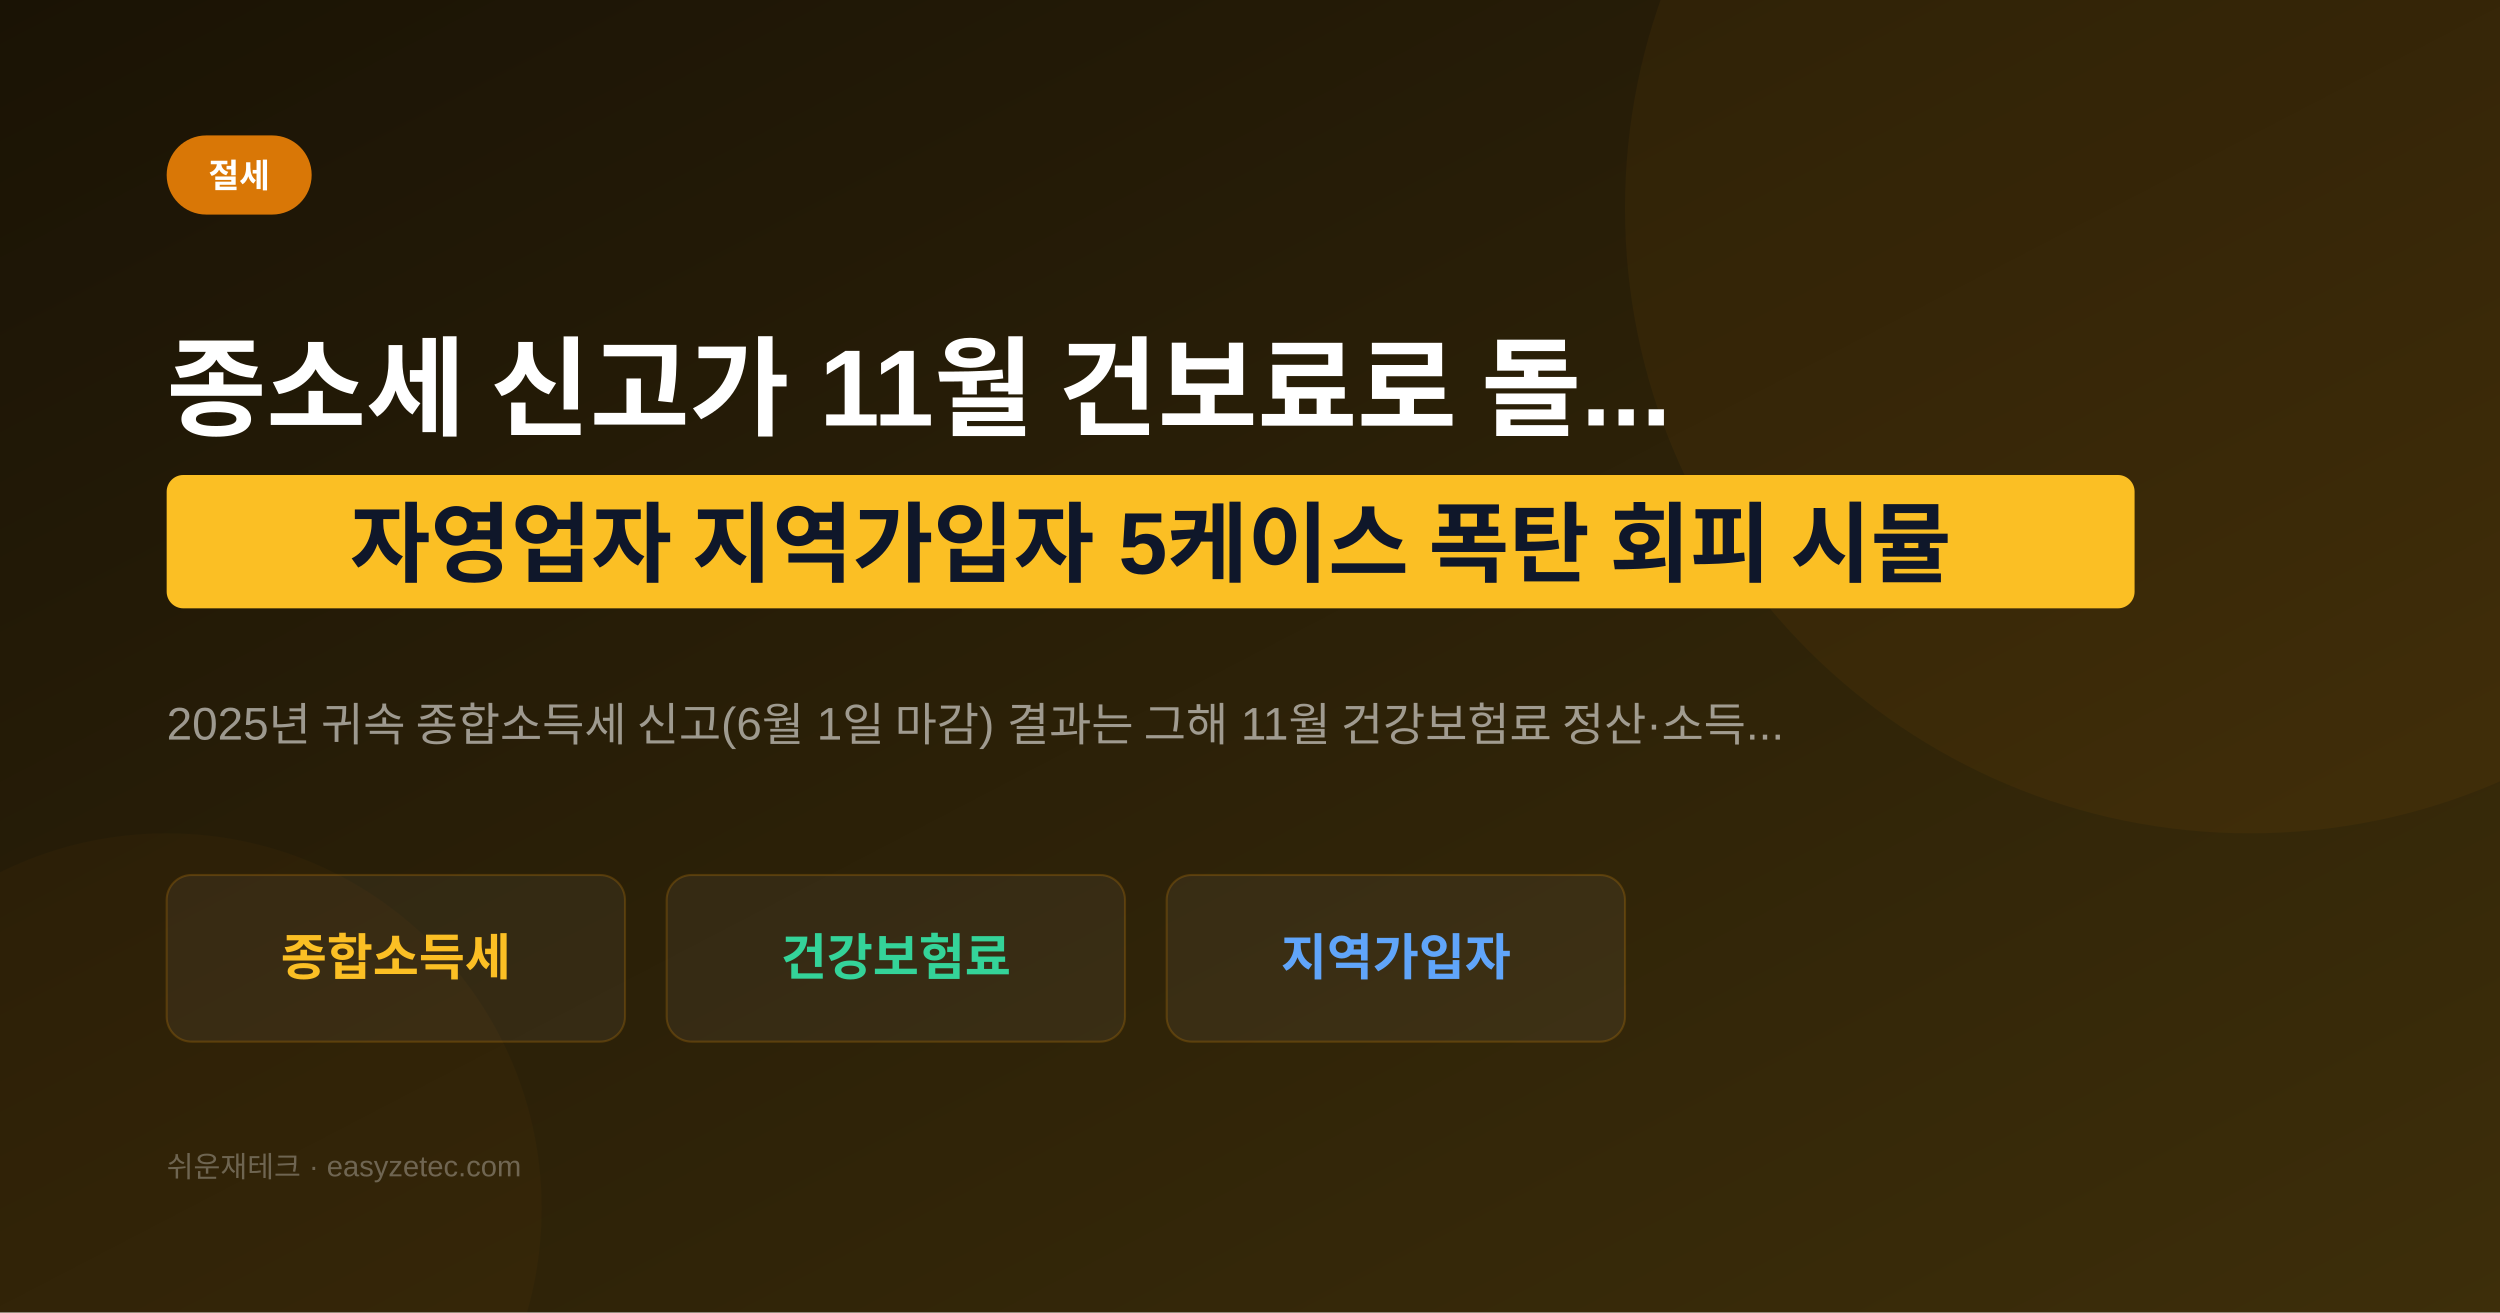
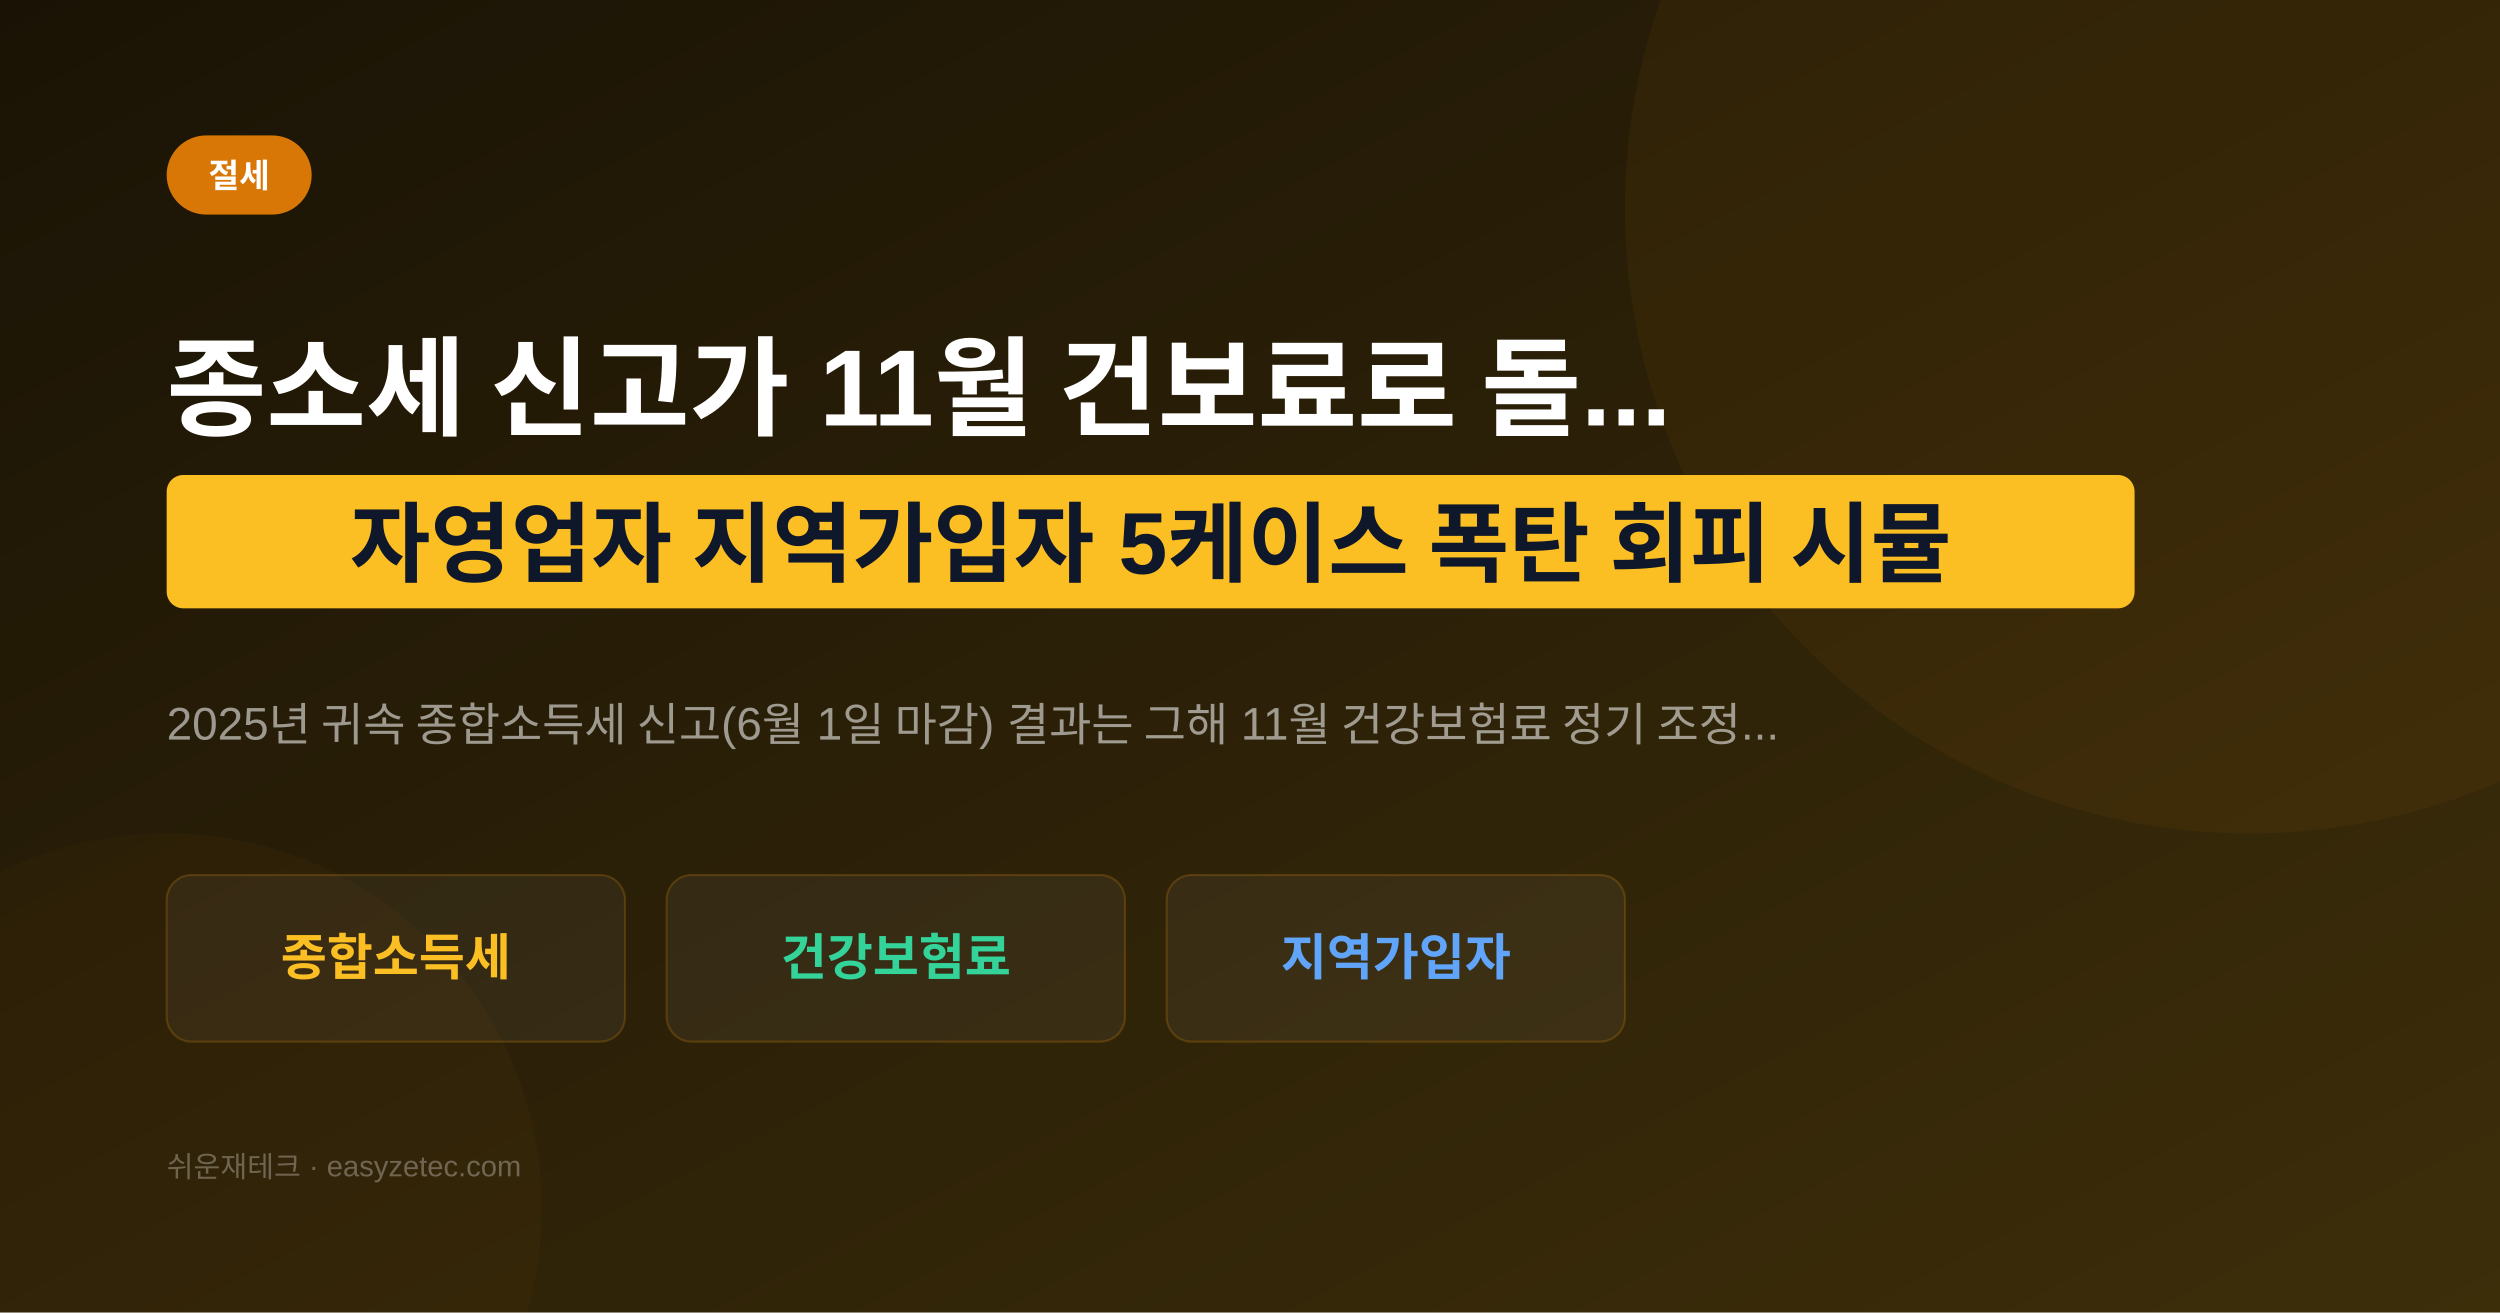
<svg xmlns="http://www.w3.org/2000/svg" width="1200" height="630" viewBox="0 0 1200 630">
  <defs>
    <linearGradient id="bg" x1="0%" y1="0%" x2="100%" y2="100%">
      <stop offset="0%" style="stop-color:#1a1305" />
      <stop offset="100%" style="stop-color:#3d2e0a" />
    </linearGradient>
  </defs>
  <rect width="1200" height="630" fill="url(#bg)" />
  <circle cx="1080" cy="100" r="300" fill="rgba(245,158,11,0.05)" />
  <circle cx="80" cy="580" r="180" fill="rgba(245,158,11,0.03)" />
  <rect x="80" y="65" width="69.6" height="38" rx="19" fill="#D97706" />
  <text x="114.8" y="90" font-family="GmarketSansTTF,Arial,sans-serif" font-size="16" font-weight="bold" fill="white" text-anchor="middle">절세</text>
  <text x="80" y="205" font-family="GmarketSansTTF,Arial,sans-serif" font-size="52" font-weight="900" fill="white">종소세 신고가 11월 건보료로 돌...</text>
  <rect x="80" y="228" width="944.6" height="64" rx="8" fill="#FBBF24" />
  <text x="552.3" y="276" font-family="GmarketSansTTF,Arial,sans-serif" font-size="42" font-weight="900" fill="#0f172a" text-anchor="middle">자영업자 지역가입자 5케이스 폭탄 회피 시뮬</text>
-   <text x="80" y="355" font-family="GmarketSansTTF,Arial,sans-serif" font-size="22" fill="rgba(255,255,255,0.55)">2025년 귀속 종합소득세 신고(6월 1일 마감) 결과는 그해 11월 건강보험료 정산·소득...</text>
+   <text x="80" y="355" font-family="GmarketSansTTF,Arial,sans-serif" font-size="22" fill="rgba(255,255,255,0.55)">2025년 귀속 종합소득세 신고(6월 1일 마감) 결과는 그해 11월 건강보험료 정기 조정...</text>
  <rect x="80" y="420" width="220" height="80" rx="12" fill="rgba(255,255,255,0.05)" stroke="rgba(245,158,11,0.2)" stroke-width="1" />
  <text x="190" y="468" font-family="GmarketSansTTF,Arial,sans-serif" font-size="24" font-weight="900" fill="#FBBF24" text-anchor="middle">종합소득세</text>
  <rect x="320" y="420" width="220" height="80" rx="12" fill="rgba(255,255,255,0.05)" stroke="rgba(245,158,11,0.2)" stroke-width="1" />
  <text x="430" y="468" font-family="GmarketSansTTF,Arial,sans-serif" font-size="24" font-weight="900" fill="#34D399" text-anchor="middle">건강보험료</text>
  <rect x="560" y="420" width="220" height="80" rx="12" fill="rgba(255,255,255,0.05)" stroke="rgba(245,158,11,0.2)" stroke-width="1" />
  <text x="670" y="468" font-family="GmarketSansTTF,Arial,sans-serif" font-size="24" font-weight="900" fill="#60A5FA" text-anchor="middle">지역가입자</text>
  <text x="80" y="565" font-family="GmarketSansTTF,Arial,sans-serif" font-size="14" fill="rgba(255,255,255,0.3)">쉬운재테크 · easyzetec.com</text>
</svg>
